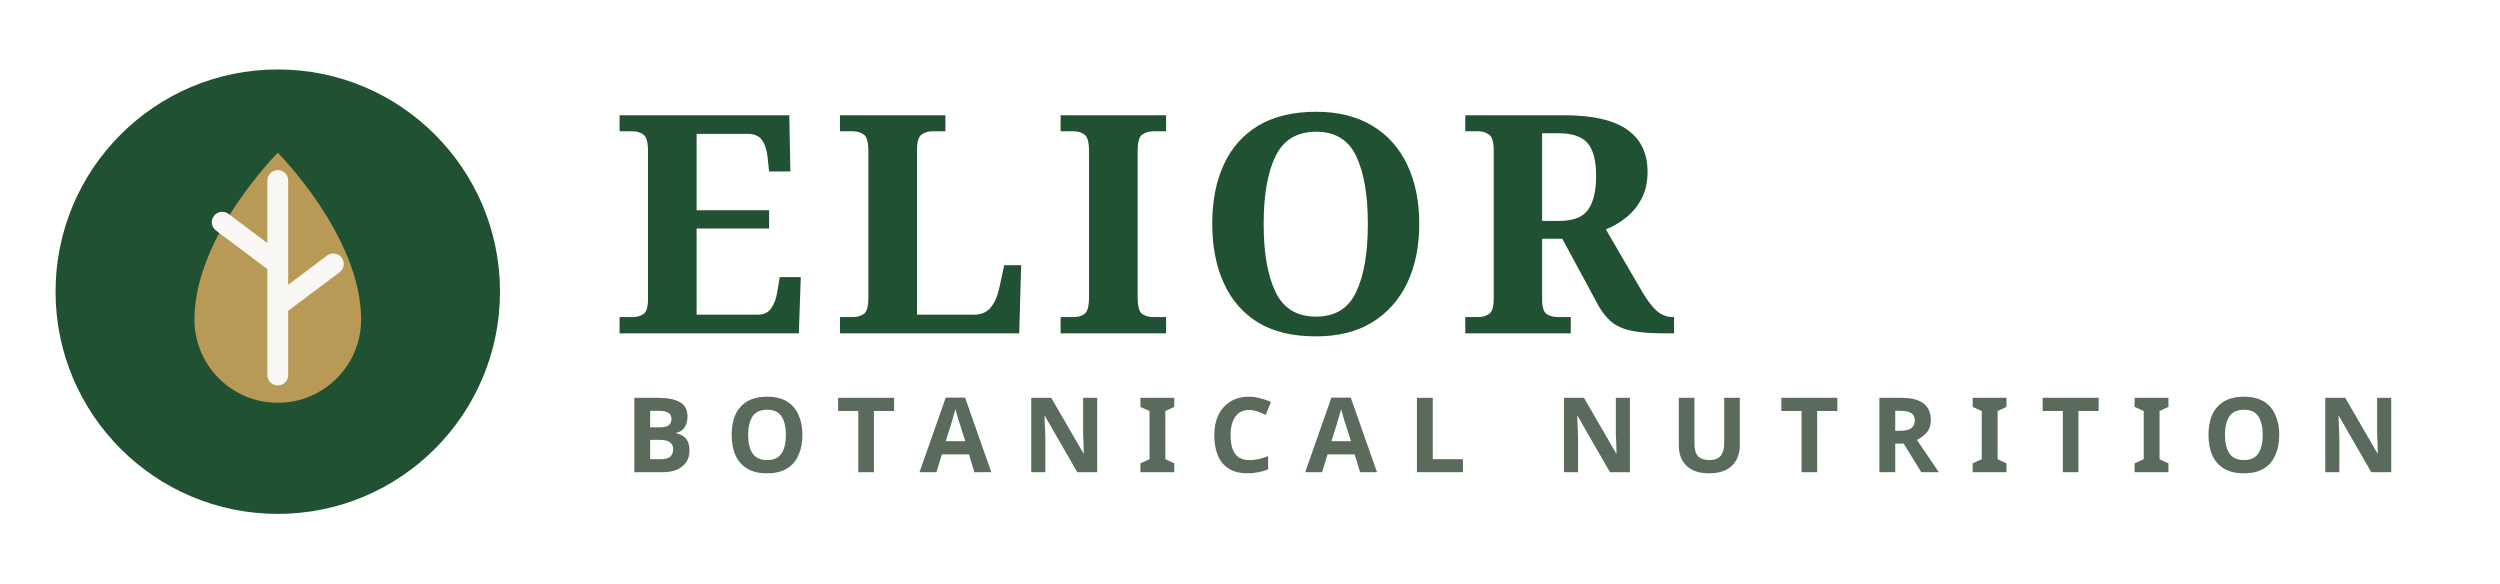
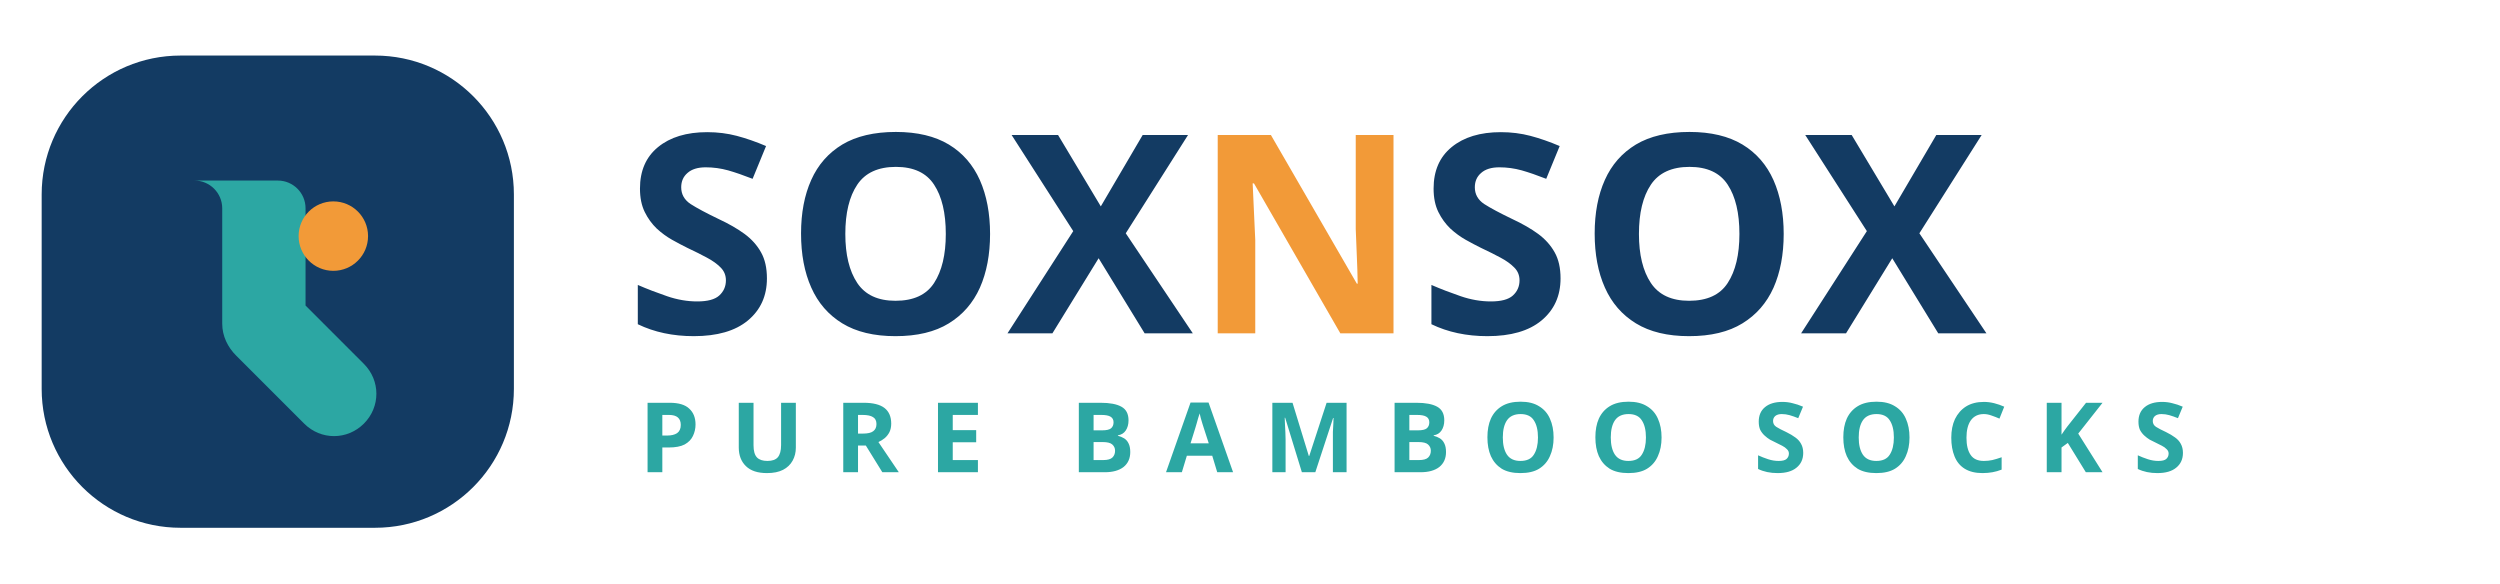
<svg xmlns="http://www.w3.org/2000/svg" width="180" height="42" viewBox="0 0 180 42" fill="none">
-   <g transform="translate(4, 5)">
-     <circle cx="16" cy="16" r="16" fill="#205132" />
-     <path d="M16 6C16 6 10 12 10 18C10 21.314 12.686 24 16 24C19.314 24 22 21.314 22 18C22 12 16 6 16 6Z" fill="#c9a25a" opacity="0.9" />
-     <path d="M16 8V22M16 14L12 11M16 17L20 14" stroke="#FAF8F5" stroke-width="1.5" stroke-linecap="round" stroke-linejoin="round" />
+   <g transform="translate(3, 4)">
+     <rect width="34" height="34" rx="10" fill="#133b63" />
+     <path d="M11 9H17C18.105 9 19 9.895 19 11V18L23.2 22.2C24.4 23.4 24.4 25.3 23.2 26.5C22 27.7 20.1 27.7 18.9 26.5L14 21.6C13.4 21 13 20.2 13 19.3V11C13 9.895 12.105 9 11 9Z" fill="#2ca7a3" />
+     <circle cx="21" cy="13" r="2.5" fill="#f29a38" />
  </g>
-   <text x="44" y="24" font-family="'DM Serif Display', 'Playfair Display', Georgia, serif" font-size="22" font-weight="700" fill="#205132" letter-spacing="1.5">ELIOR</text>
-   <text x="45" y="34" font-family="'Plus Jakarta Sans', 'Poppins', sans-serif" font-size="7.5" font-weight="600" fill="#5A6B5C" letter-spacing="2.2">BOTANICAL NUTRITION</text>
+   <text x="45" y="24" font-family="'Poppins', 'Segoe UI', -apple-system, sans-serif" font-size="20" font-weight="800" fill="#133b63" letter-spacing="0.5">SOX<tspan fill="#f29a38">N</tspan>SOX</text>
+   <text x="46" y="34" font-family="'Poppins', 'Segoe UI', -apple-system, sans-serif" font-size="7" font-weight="700" fill="#2ca7a3" letter-spacing="2.2">PURE BAMBOO SOCKS</text>
</svg>
